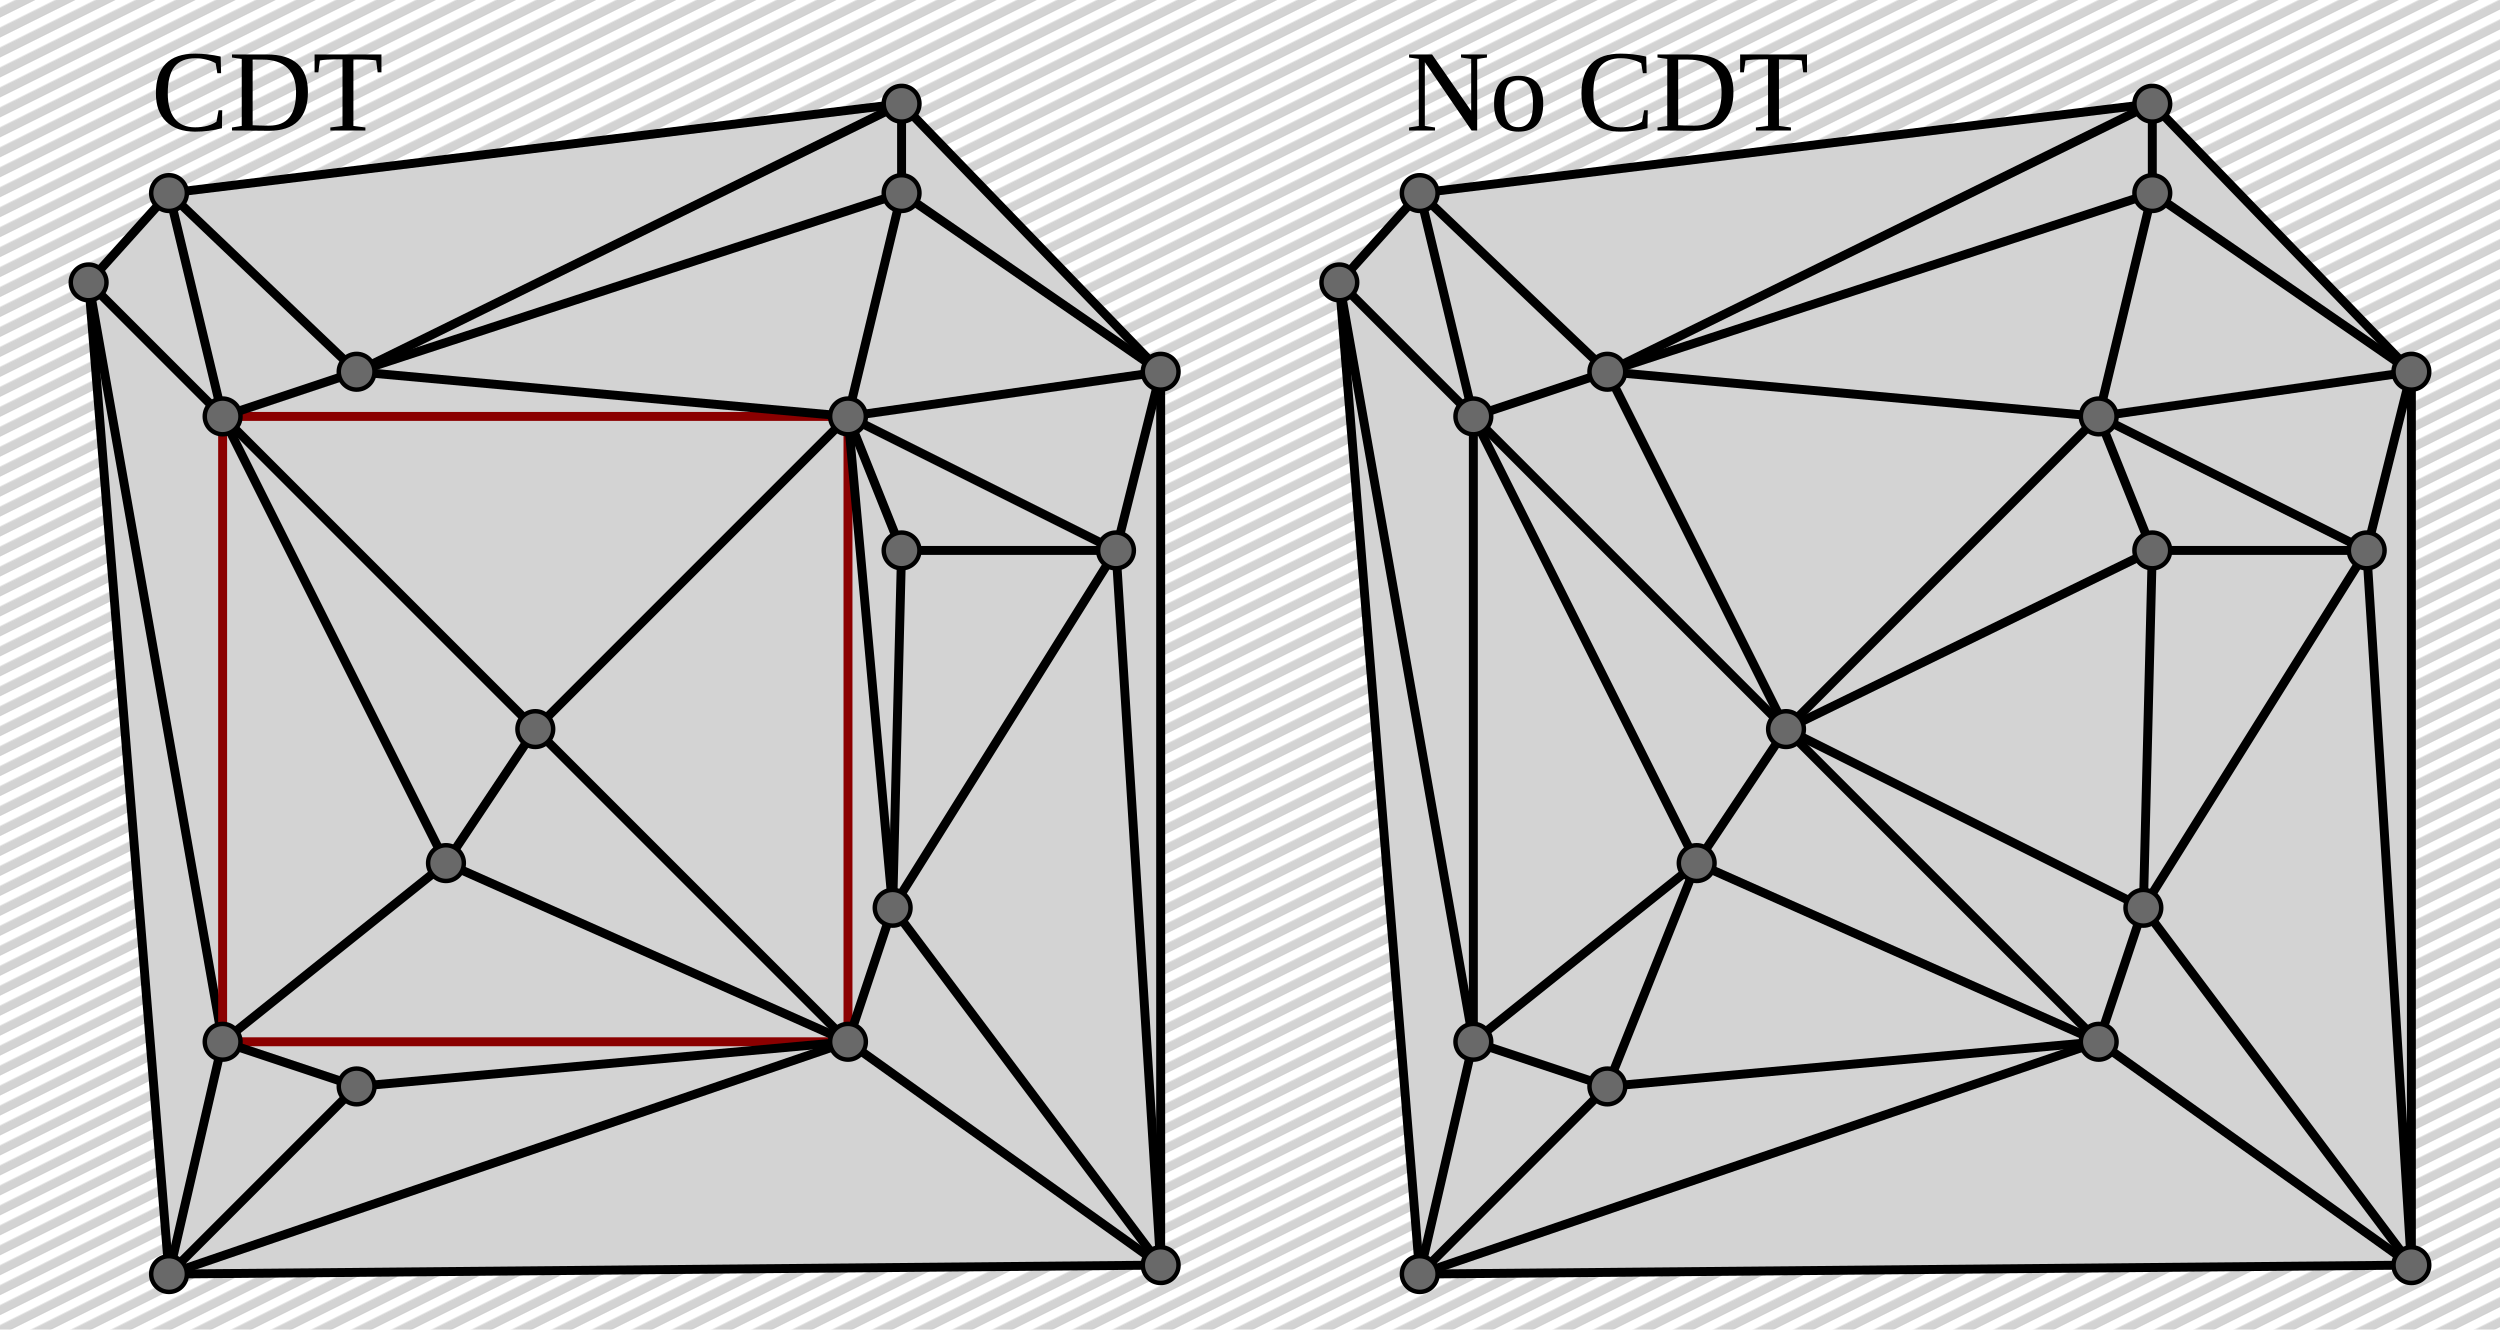
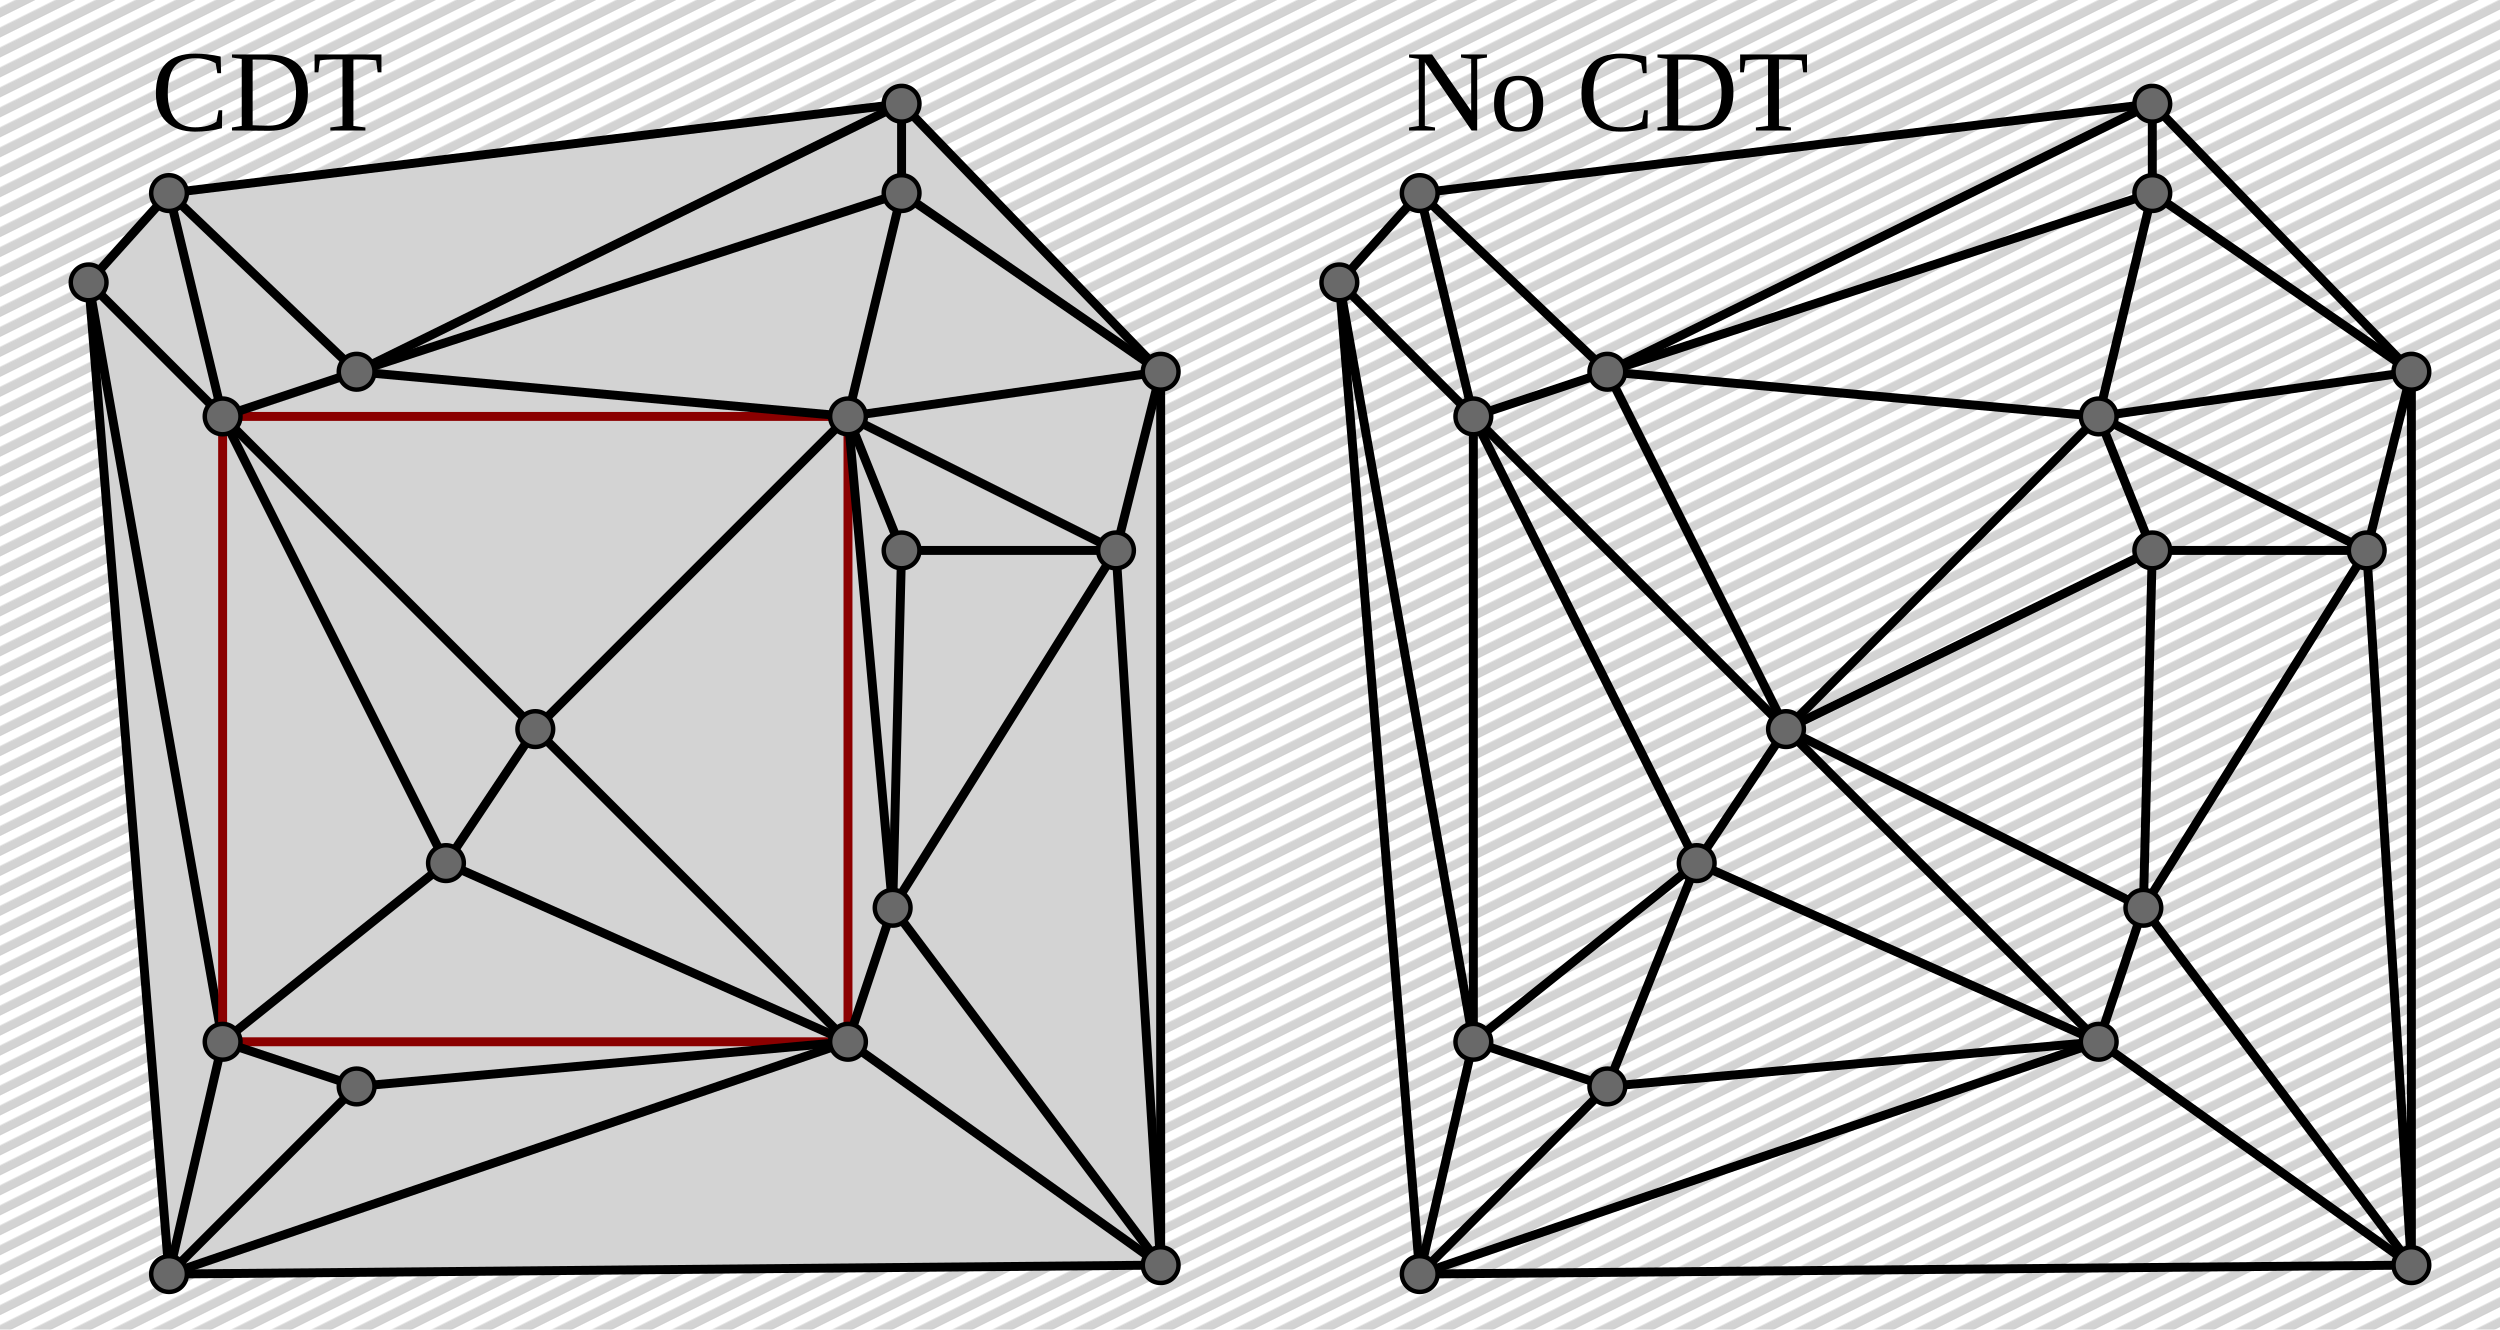
<svg xmlns="http://www.w3.org/2000/svg" viewBox="-59.92 -81.612 279.84 148.824" width="935">
  <defs>
    <pattern height="1" id="cdt_scenario_pattern0001" patternTransform="rotate(63.512 0 0) scale(2)" patternUnits="userSpaceOnUse" width="1">
      <line stroke="rgb(255 255 255)" stroke-width="1.01" x1="0" x2="0" y1="-0.1" y2="1.1" />
      <line stroke="rgb(211 211 211)" stroke-width="1.01" x1="1" x2="1" y1="-0.1" y2="1.1" />
    </pattern>
  </defs>
  <rect height="100%" style="fill: url(#cdt_scenario_pattern0001)" width="100%" x="-59.92" y="-81.612" />
  <g>
    <path d="M-35,-35 L-35,35 L-50,-50 z" style="fill: rgb(211 211 211)" />
    <path d="M-50,-50 L-41,-60 L-35,-35 z" style="fill: rgb(211 211 211)" />
    <path d="M-41,61 L-50,-50 L-35,35 z" style="fill: rgb(211 211 211)" />
    <path d="M0,0 L-35,-35 L35,-35 z" style="fill: rgb(211 211 211)" />
    <path d="M-10,15 L0,0 L35,35 z" style="fill: rgb(211 211 211)" />
    <path d="M70,60 L-41,61 L35,35 z" style="fill: rgb(211 211 211)" />
    <path d="M0,0 L35,-35 L35,35 z" style="fill: rgb(211 211 211)" />
    <path d="M40,20 L35,35 L35,-35 z" style="fill: rgb(211 211 211)" />
    <path d="M41,-60 L-20,-40 L41,-70 z" style="fill: rgb(211 211 211)" />
    <path d="M-41,-60 L41,-70 L-20,-40 z" style="fill: rgb(211 211 211)" />
    <path d="M-20,-40 L35,-35 L-35,-35 z" style="fill: rgb(211 211 211)" />
    <path d="M65,-20 L40,20 L41,-20 z" style="fill: rgb(211 211 211)" />
    <path d="M70,-40 L65,-20 L35,-35 z" style="fill: rgb(211 211 211)" />
    <path d="M41,-60 L70,-40 L35,-35 z" style="fill: rgb(211 211 211)" />
    <path d="M41,-70 L70,-40 L41,-60 z" style="fill: rgb(211 211 211)" />
    <path d="M-20,40 L35,35 L-41,61 z" style="fill: rgb(211 211 211)" />
    <path d="M40,20 L65,-20 L70,60 z" style="fill: rgb(211 211 211)" />
    <path d="M65,-20 L70,-40 L70,60 z" style="fill: rgb(211 211 211)" />
    <path d="M-35,-35 L-10,15 L-35,35 z" style="fill: rgb(211 211 211)" />
    <path d="M-10,15 L35,35 L-35,35 z" style="fill: rgb(211 211 211)" />
    <path d="M41,-20 L40,20 L35,-35 z" style="fill: rgb(211 211 211)" />
    <path d="M35,35 L40,20 L70,60 z" style="fill: rgb(211 211 211)" />
    <path d="M35,-35 L-20,-40 L41,-60 z" style="fill: rgb(211 211 211)" />
    <path d="M41,-20 L35,-35 L65,-20 z" style="fill: rgb(211 211 211)" />
    <path d="M-20,-40 L-35,-35 L-41,-60 z" style="fill: rgb(211 211 211)" />
    <path d="M-10,15 L-35,-35 L0,0 z" style="fill: rgb(211 211 211)" />
    <path d="M-20,40 L-35,35 L35,35 z" style="fill: rgb(211 211 211)" />
    <path d="M-35,35 L-20,40 L-41,61 z" style="fill: rgb(211 211 211)" />
    <line style="stroke-width: 1; stroke: rgb(0 0 0); fill: none" x1="-50" x2="-41" y1="-50" y2="-60" />
    <line style="stroke-width: 1; stroke: rgb(0 0 0); fill: none" x1="-35" x2="-41" y1="-35" y2="-60" />
    <line style="stroke-width: 1; stroke: rgb(0 0 0); fill: none" x1="-41" x2="-50" y1="61" y2="-50" />
    <line style="stroke-width: 1; stroke: rgb(0 0 0); fill: none" x1="-41" x2="-20" y1="-60" y2="-40" />
    <line style="stroke-width: 1; stroke: rgb(0 0 0); fill: none" x1="-10" x2="-35" y1="15" y2="35" />
    <line style="stroke-width: 1; stroke: rgb(0 0 0); fill: none" x1="-35" x2="0" y1="-35" y2="0" />
    <line style="stroke-width: 1; stroke: rgb(0 0 0); fill: none" x1="-35" x2="-50" y1="35" y2="-50" />
    <line style="stroke-width: 1; stroke: rgb(139 0 0); fill: none" x1="-35" x2="35" y1="-35" y2="-35" />
    <line style="stroke-width: 1; stroke: rgb(0 0 0); fill: none" x1="0" x2="-10" y1="0" y2="15" />
    <line style="stroke-width: 1; stroke: rgb(139 0 0); fill: none" x1="35" x2="35" y1="-35" y2="35" />
    <line style="stroke-width: 1; stroke: rgb(0 0 0); fill: none" x1="0" x2="35" y1="0" y2="35" />
    <line style="stroke-width: 1; stroke: rgb(0 0 0); fill: none" x1="-41" x2="35" y1="61" y2="35" />
    <line style="stroke-width: 1; stroke: rgb(0 0 0); fill: none" x1="35" x2="0" y1="-35" y2="0" />
    <line style="stroke-width: 1; stroke: rgb(0 0 0); fill: none" x1="-20" x2="41" y1="-40" y2="-60" />
    <line style="stroke-width: 1; stroke: rgb(0 0 0); fill: none" x1="35" x2="40" y1="-35" y2="20" />
    <line style="stroke-width: 1; stroke: rgb(0 0 0); fill: none" x1="-20" x2="41" y1="-40" y2="-70" />
    <line style="stroke-width: 1; stroke: rgb(0 0 0); fill: none" x1="-41" x2="41" y1="-60" y2="-70" />
    <line style="stroke-width: 1; stroke: rgb(0 0 0); fill: none" x1="41" x2="41" y1="-70" y2="-60" />
    <line style="stroke-width: 1; stroke: rgb(0 0 0); fill: none" x1="35" x2="70" y1="-35" y2="-40" />
    <line style="stroke-width: 1; stroke: rgb(0 0 0); fill: none" x1="41" x2="40" y1="-20" y2="20" />
    <line style="stroke-width: 1; stroke: rgb(0 0 0); fill: none" x1="41" x2="65" y1="-20" y2="-20" />
    <line style="stroke-width: 1; stroke: rgb(0 0 0); fill: none" x1="65" x2="40" y1="-20" y2="20" />
    <line style="stroke-width: 1; stroke: rgb(0 0 0); fill: none" x1="65" x2="35" y1="-20" y2="-35" />
    <line style="stroke-width: 1; stroke: rgb(0 0 0); fill: none" x1="41" x2="70" y1="-60" y2="-40" />
    <line style="stroke-width: 1; stroke: rgb(0 0 0); fill: none" x1="41" x2="70" y1="-70" y2="-40" />
    <line style="stroke-width: 1; stroke: rgb(0 0 0); fill: none" x1="70" x2="65" y1="-40" y2="-20" />
    <line style="stroke-width: 1; stroke: rgb(0 0 0); fill: none" x1="40" x2="70" y1="20" y2="60" />
    <line style="stroke-width: 1; stroke: rgb(0 0 0); fill: none" x1="70" x2="-41" y1="60" y2="61" />
    <line style="stroke-width: 1; stroke: rgb(0 0 0); fill: none" x1="65" x2="70" y1="-20" y2="60" />
    <line style="stroke-width: 1; stroke: rgb(0 0 0); fill: none" x1="70" x2="70" y1="-40" y2="60" />
    <line style="stroke-width: 1; stroke: rgb(0 0 0); fill: none" x1="-41" x2="-20" y1="61" y2="40" />
    <line style="stroke-width: 1; stroke: rgb(139 0 0); fill: none" x1="35" x2="-35" y1="35" y2="35" />
    <line style="stroke-width: 1; stroke: rgb(0 0 0); fill: none" x1="-10" x2="35" y1="15" y2="35" />
    <line style="stroke-width: 1; stroke: rgb(0 0 0); fill: none" x1="-20" x2="35" y1="40" y2="35" />
    <line style="stroke-width: 1; stroke: rgb(0 0 0); fill: none" x1="40" x2="35" y1="20" y2="35" />
    <line style="stroke-width: 1; stroke: rgb(0 0 0); fill: none" x1="70" x2="35" y1="60" y2="35" />
    <line style="stroke-width: 1; stroke: rgb(0 0 0); fill: none" x1="-20" x2="35" y1="-40" y2="-35" />
    <line style="stroke-width: 1; stroke: rgb(0 0 0); fill: none" x1="41" x2="35" y1="-60" y2="-35" />
    <line style="stroke-width: 1; stroke: rgb(0 0 0); fill: none" x1="41" x2="35" y1="-20" y2="-35" />
    <line style="stroke-width: 1; stroke: rgb(0 0 0); fill: none" x1="-50" x2="-35" y1="-50" y2="-35" />
    <line style="stroke-width: 1; stroke: rgb(0 0 0); fill: none" x1="-20" x2="-35" y1="-40" y2="-35" />
    <line style="stroke-width: 1; stroke: rgb(0 0 0); fill: none" x1="-10" x2="-35" y1="15" y2="-35" />
    <line style="stroke-width: 1; stroke: rgb(139 0 0); fill: none" x1="-35" x2="-35" y1="-35" y2="35" />
    <line style="stroke-width: 1; stroke: rgb(0 0 0); fill: none" x1="-20" x2="-35" y1="40" y2="35" />
    <line style="stroke-width: 1; stroke: rgb(0 0 0); fill: none" x1="-41" x2="-35" y1="61" y2="35" />
-     <circle cx="-50" cy="-50" r="2" style="stroke-width: 0.5; stroke: rgb(0 0 0); fill: rgb(105 105 105)" />
-     <circle cx="-41" cy="-60" r="2" style="stroke-width: 0.5; stroke: rgb(0 0 0); fill: rgb(105 105 105)" />
-     <circle cx="-41" cy="61" r="2" style="stroke-width: 0.5; stroke: rgb(0 0 0); fill: rgb(105 105 105)" />
-     <circle cx="-20" cy="-40" r="2" style="stroke-width: 0.5; stroke: rgb(0 0 0); fill: rgb(105 105 105)" />
-     <circle cx="-10" cy="15" r="2" style="stroke-width: 0.5; stroke: rgb(0 0 0); fill: rgb(105 105 105)" />
-     <circle cx="0" cy="0" r="2" style="stroke-width: 0.5; stroke: rgb(0 0 0); fill: rgb(105 105 105)" />
-     <circle cx="40" cy="20" r="2" style="stroke-width: 0.5; stroke: rgb(0 0 0); fill: rgb(105 105 105)" />
-     <circle cx="41" cy="-60" r="2" style="stroke-width: 0.5; stroke: rgb(0 0 0); fill: rgb(105 105 105)" />
-     <circle cx="41" cy="-70" r="2" style="stroke-width: 0.5; stroke: rgb(0 0 0); fill: rgb(105 105 105)" />
-     <circle cx="41" cy="-20" r="2" style="stroke-width: 0.5; stroke: rgb(0 0 0); fill: rgb(105 105 105)" />
-     <circle cx="65" cy="-20" r="2" style="stroke-width: 0.5; stroke: rgb(0 0 0); fill: rgb(105 105 105)" />
-     <circle cx="70" cy="-40" r="2" style="stroke-width: 0.5; stroke: rgb(0 0 0); fill: rgb(105 105 105)" />
-     <circle cx="70" cy="60" r="2" style="stroke-width: 0.5; stroke: rgb(0 0 0); fill: rgb(105 105 105)" />
-     <circle cx="-20" cy="40" r="2" style="stroke-width: 0.5; stroke: rgb(0 0 0); fill: rgb(105 105 105)" />
-     <circle cx="35" cy="35" r="2" style="stroke-width: 0.5; stroke: rgb(0 0 0); fill: rgb(105 105 105)" />
-     <circle cx="35" cy="-35" r="2" style="stroke-width: 0.5; stroke: rgb(0 0 0); fill: rgb(105 105 105)" />
-     <circle cx="-35" cy="-35" r="2" style="stroke-width: 0.5; stroke: rgb(0 0 0); fill: rgb(105 105 105)" />
-     <circle cx="-35" cy="35" r="2" style="stroke-width: 0.5; stroke: rgb(0 0 0); fill: rgb(105 105 105)" />
-     <path d="M105,-35 L105,35 L90,-50 z" style="fill: rgb(211 211 211)" />
-     <path d="M90,-50 L99,-60 L105,-35 z" style="fill: rgb(211 211 211)" />
-     <path d="M99,61 L90,-50 L105,35 z" style="fill: rgb(211 211 211)" />
-     <path d="M120,-40 L140,0 L105,-35 z" style="fill: rgb(211 211 211)" />
-     <path d="M130,15 L140,0 L175,35 z" style="fill: rgb(211 211 211)" />
-     <path d="M210,60 L99,61 L175,35 z" style="fill: rgb(211 211 211)" />
-     <path d="M180,20 L140,0 L181,-20 z" style="fill: rgb(211 211 211)" />
-     <path d="M181,-20 L140,0 L175,-35 z" style="fill: rgb(211 211 211)" />
-     <path d="M181,-60 L120,-40 L181,-70 z" style="fill: rgb(211 211 211)" />
-     <path d="M99,-60 L181,-70 L120,-40 z" style="fill: rgb(211 211 211)" />
-     <path d="M120,-40 L175,-35 L140,0 z" style="fill: rgb(211 211 211)" />
-     <path d="M205,-20 L180,20 L181,-20 z" style="fill: rgb(211 211 211)" />
-     <path d="M210,-40 L205,-20 L175,-35 z" style="fill: rgb(211 211 211)" />
-     <path d="M181,-60 L210,-40 L175,-35 z" style="fill: rgb(211 211 211)" />
-     <path d="M181,-70 L210,-40 L181,-60 z" style="fill: rgb(211 211 211)" />
-     <path d="M120,40 L175,35 L99,61 z" style="fill: rgb(211 211 211)" />
-     <path d="M180,20 L205,-20 L210,60 z" style="fill: rgb(211 211 211)" />
-     <path d="M205,-20 L210,-40 L210,60 z" style="fill: rgb(211 211 211)" />
-     <path d="M105,-35 L130,15 L105,35 z" style="fill: rgb(211 211 211)" />
-     <path d="M120,40 L130,15 L175,35 z" style="fill: rgb(211 211 211)" />
-     <path d="M180,20 L175,35 L140,0 z" style="fill: rgb(211 211 211)" />
-     <path d="M175,35 L180,20 L210,60 z" style="fill: rgb(211 211 211)" />
-     <path d="M175,-35 L120,-40 L181,-60 z" style="fill: rgb(211 211 211)" />
-     <path d="M181,-20 L175,-35 L205,-20 z" style="fill: rgb(211 211 211)" />
-     <path d="M120,-40 L105,-35 L99,-60 z" style="fill: rgb(211 211 211)" />
-     <path d="M130,15 L105,-35 L140,0 z" style="fill: rgb(211 211 211)" />
-     <path d="M120,40 L105,35 L130,15 z" style="fill: rgb(211 211 211)" />
-     <path d="M105,35 L120,40 L99,61 z" style="fill: rgb(211 211 211)" />
    <line style="stroke-width: 1; stroke: rgb(0 0 0); fill: none" x1="90" x2="99" y1="-50" y2="-60" />
    <line style="stroke-width: 1; stroke: rgb(0 0 0); fill: none" x1="105" x2="99" y1="-35" y2="-60" />
    <line style="stroke-width: 1; stroke: rgb(0 0 0); fill: none" x1="99" x2="90" y1="61" y2="-50" />
    <line style="stroke-width: 1; stroke: rgb(0 0 0); fill: none" x1="99" x2="120" y1="-60" y2="-40" />
    <line style="stroke-width: 1; stroke: rgb(0 0 0); fill: none" x1="130" x2="105" y1="15" y2="35" />
    <line style="stroke-width: 1; stroke: rgb(0 0 0); fill: none" x1="105" x2="140" y1="-35" y2="0" />
    <line style="stroke-width: 1; stroke: rgb(0 0 0); fill: none" x1="105" x2="90" y1="35" y2="-50" />
    <line style="stroke-width: 1; stroke: rgb(0 0 0); fill: none" x1="120" x2="140" y1="-40" y2="0" />
    <line style="stroke-width: 1; stroke: rgb(0 0 0); fill: none" x1="140" x2="130" y1="0" y2="15" />
    <line style="stroke-width: 1; stroke: rgb(0 0 0); fill: none" x1="140" x2="180" y1="0" y2="20" />
    <line style="stroke-width: 1; stroke: rgb(0 0 0); fill: none" x1="140" x2="175" y1="0" y2="35" />
    <line style="stroke-width: 1; stroke: rgb(0 0 0); fill: none" x1="99" x2="175" y1="61" y2="35" />
    <line style="stroke-width: 1; stroke: rgb(0 0 0); fill: none" x1="175" x2="140" y1="-35" y2="0" />
    <line style="stroke-width: 1; stroke: rgb(0 0 0); fill: none" x1="120" x2="181" y1="-40" y2="-60" />
    <line style="stroke-width: 1; stroke: rgb(0 0 0); fill: none" x1="140" x2="181" y1="0" y2="-20" />
    <line style="stroke-width: 1; stroke: rgb(0 0 0); fill: none" x1="120" x2="181" y1="-40" y2="-70" />
    <line style="stroke-width: 1; stroke: rgb(0 0 0); fill: none" x1="99" x2="181" y1="-60" y2="-70" />
    <line style="stroke-width: 1; stroke: rgb(0 0 0); fill: none" x1="181" x2="181" y1="-70" y2="-60" />
    <line style="stroke-width: 1; stroke: rgb(0 0 0); fill: none" x1="175" x2="210" y1="-35" y2="-40" />
    <line style="stroke-width: 1; stroke: rgb(0 0 0); fill: none" x1="181" x2="180" y1="-20" y2="20" />
    <line style="stroke-width: 1; stroke: rgb(0 0 0); fill: none" x1="181" x2="205" y1="-20" y2="-20" />
    <line style="stroke-width: 1; stroke: rgb(0 0 0); fill: none" x1="205" x2="180" y1="-20" y2="20" />
    <line style="stroke-width: 1; stroke: rgb(0 0 0); fill: none" x1="205" x2="175" y1="-20" y2="-35" />
    <line style="stroke-width: 1; stroke: rgb(0 0 0); fill: none" x1="181" x2="210" y1="-60" y2="-40" />
    <line style="stroke-width: 1; stroke: rgb(0 0 0); fill: none" x1="181" x2="210" y1="-70" y2="-40" />
    <line style="stroke-width: 1; stroke: rgb(0 0 0); fill: none" x1="210" x2="205" y1="-40" y2="-20" />
    <line style="stroke-width: 1; stroke: rgb(0 0 0); fill: none" x1="180" x2="210" y1="20" y2="60" />
    <line style="stroke-width: 1; stroke: rgb(0 0 0); fill: none" x1="210" x2="99" y1="60" y2="61" />
    <line style="stroke-width: 1; stroke: rgb(0 0 0); fill: none" x1="205" x2="210" y1="-20" y2="60" />
    <line style="stroke-width: 1; stroke: rgb(0 0 0); fill: none" x1="210" x2="210" y1="-40" y2="60" />
    <line style="stroke-width: 1; stroke: rgb(0 0 0); fill: none" x1="99" x2="120" y1="61" y2="40" />
    <line style="stroke-width: 1; stroke: rgb(0 0 0); fill: none" x1="130" x2="120" y1="15" y2="40" />
    <line style="stroke-width: 1; stroke: rgb(0 0 0); fill: none" x1="130" x2="175" y1="15" y2="35" />
    <line style="stroke-width: 1; stroke: rgb(0 0 0); fill: none" x1="120" x2="175" y1="40" y2="35" />
    <line style="stroke-width: 1; stroke: rgb(0 0 0); fill: none" x1="180" x2="175" y1="20" y2="35" />
    <line style="stroke-width: 1; stroke: rgb(0 0 0); fill: none" x1="210" x2="175" y1="60" y2="35" />
    <line style="stroke-width: 1; stroke: rgb(0 0 0); fill: none" x1="120" x2="175" y1="-40" y2="-35" />
    <line style="stroke-width: 1; stroke: rgb(0 0 0); fill: none" x1="181" x2="175" y1="-60" y2="-35" />
    <line style="stroke-width: 1; stroke: rgb(0 0 0); fill: none" x1="181" x2="175" y1="-20" y2="-35" />
    <line style="stroke-width: 1; stroke: rgb(0 0 0); fill: none" x1="90" x2="105" y1="-50" y2="-35" />
    <line style="stroke-width: 1; stroke: rgb(0 0 0); fill: none" x1="120" x2="105" y1="-40" y2="-35" />
    <line style="stroke-width: 1; stroke: rgb(0 0 0); fill: none" x1="130" x2="105" y1="15" y2="-35" />
    <line style="stroke-width: 1; stroke: rgb(0 0 0); fill: none" x1="105" x2="105" y1="-35" y2="35" />
    <line style="stroke-width: 1; stroke: rgb(0 0 0); fill: none" x1="120" x2="105" y1="40" y2="35" />
    <line style="stroke-width: 1; stroke: rgb(0 0 0); fill: none" x1="99" x2="105" y1="61" y2="35" />
+     <circle cx="-50" cy="-50" r="2" style="stroke-width: 0.5; stroke: rgb(0 0 0); fill: rgb(105 105 105)" />
+     <circle cx="-41" cy="-60" r="2" style="stroke-width: 0.5; stroke: rgb(0 0 0); fill: rgb(105 105 105)" />
+     <circle cx="-41" cy="61" r="2" style="stroke-width: 0.5; stroke: rgb(0 0 0); fill: rgb(105 105 105)" />
+     <circle cx="-20" cy="-40" r="2" style="stroke-width: 0.5; stroke: rgb(0 0 0); fill: rgb(105 105 105)" />
+     <circle cx="-10" cy="15" r="2" style="stroke-width: 0.5; stroke: rgb(0 0 0); fill: rgb(105 105 105)" />
+     <circle cx="0" cy="0" r="2" style="stroke-width: 0.5; stroke: rgb(0 0 0); fill: rgb(105 105 105)" />
+     <circle cx="40" cy="20" r="2" style="stroke-width: 0.5; stroke: rgb(0 0 0); fill: rgb(105 105 105)" />
+     <circle cx="41" cy="-60" r="2" style="stroke-width: 0.5; stroke: rgb(0 0 0); fill: rgb(105 105 105)" />
+     <circle cx="41" cy="-70" r="2" style="stroke-width: 0.5; stroke: rgb(0 0 0); fill: rgb(105 105 105)" />
+     <circle cx="41" cy="-20" r="2" style="stroke-width: 0.5; stroke: rgb(0 0 0); fill: rgb(105 105 105)" />
+     <circle cx="65" cy="-20" r="2" style="stroke-width: 0.5; stroke: rgb(0 0 0); fill: rgb(105 105 105)" />
+     <circle cx="70" cy="-40" r="2" style="stroke-width: 0.5; stroke: rgb(0 0 0); fill: rgb(105 105 105)" />
+     <circle cx="70" cy="60" r="2" style="stroke-width: 0.5; stroke: rgb(0 0 0); fill: rgb(105 105 105)" />
+     <circle cx="-20" cy="40" r="2" style="stroke-width: 0.5; stroke: rgb(0 0 0); fill: rgb(105 105 105)" />
+     <circle cx="35" cy="35" r="2" style="stroke-width: 0.5; stroke: rgb(0 0 0); fill: rgb(105 105 105)" />
+     <circle cx="35" cy="-35" r="2" style="stroke-width: 0.5; stroke: rgb(0 0 0); fill: rgb(105 105 105)" />
+     <circle cx="-35" cy="-35" r="2" style="stroke-width: 0.5; stroke: rgb(0 0 0); fill: rgb(105 105 105)" />
+     <circle cx="-35" cy="35" r="2" style="stroke-width: 0.5; stroke: rgb(0 0 0); fill: rgb(105 105 105)" />
    <circle cx="90" cy="-50" r="2" style="stroke-width: 0.5; stroke: rgb(0 0 0); fill: rgb(105 105 105)" />
    <circle cx="99" cy="-60" r="2" style="stroke-width: 0.5; stroke: rgb(0 0 0); fill: rgb(105 105 105)" />
    <circle cx="99" cy="61" r="2" style="stroke-width: 0.5; stroke: rgb(0 0 0); fill: rgb(105 105 105)" />
    <circle cx="120" cy="-40" r="2" style="stroke-width: 0.5; stroke: rgb(0 0 0); fill: rgb(105 105 105)" />
    <circle cx="130" cy="15" r="2" style="stroke-width: 0.5; stroke: rgb(0 0 0); fill: rgb(105 105 105)" />
    <circle cx="140" cy="0" r="2" style="stroke-width: 0.5; stroke: rgb(0 0 0); fill: rgb(105 105 105)" />
    <circle cx="180" cy="20" r="2" style="stroke-width: 0.5; stroke: rgb(0 0 0); fill: rgb(105 105 105)" />
    <circle cx="181" cy="-60" r="2" style="stroke-width: 0.5; stroke: rgb(0 0 0); fill: rgb(105 105 105)" />
    <circle cx="181" cy="-70" r="2" style="stroke-width: 0.5; stroke: rgb(0 0 0); fill: rgb(105 105 105)" />
    <circle cx="181" cy="-20" r="2" style="stroke-width: 0.5; stroke: rgb(0 0 0); fill: rgb(105 105 105)" />
    <circle cx="205" cy="-20" r="2" style="stroke-width: 0.5; stroke: rgb(0 0 0); fill: rgb(105 105 105)" />
    <circle cx="210" cy="-40" r="2" style="stroke-width: 0.5; stroke: rgb(0 0 0); fill: rgb(105 105 105)" />
    <circle cx="210" cy="60" r="2" style="stroke-width: 0.5; stroke: rgb(0 0 0); fill: rgb(105 105 105)" />
    <circle cx="120" cy="40" r="2" style="stroke-width: 0.5; stroke: rgb(0 0 0); fill: rgb(105 105 105)" />
    <circle cx="175" cy="35" r="2" style="stroke-width: 0.5; stroke: rgb(0 0 0); fill: rgb(105 105 105)" />
    <circle cx="175" cy="-35" r="2" style="stroke-width: 0.5; stroke: rgb(0 0 0); fill: rgb(105 105 105)" />
    <circle cx="105" cy="-35" r="2" style="stroke-width: 0.5; stroke: rgb(0 0 0); fill: rgb(105 105 105)" />
    <circle cx="105" cy="35" r="2" style="stroke-width: 0.5; stroke: rgb(0 0 0); fill: rgb(105 105 105)" />
    <text dy="0" font-size="13" style="fill: rgb(0 0 0)" text-anchor="middle" transform="translate (-30 -67) rotate (0) translate(30 67)" x="-30" y="-67">
CDT
</text>
    <text dy="0" font-size="13" style="fill: rgb(0 0 0)" text-anchor="middle" transform="translate (120 -67) rotate (0) translate(-120 67)" x="120" y="-67">
No CDT
</text>
  </g>
</svg>
